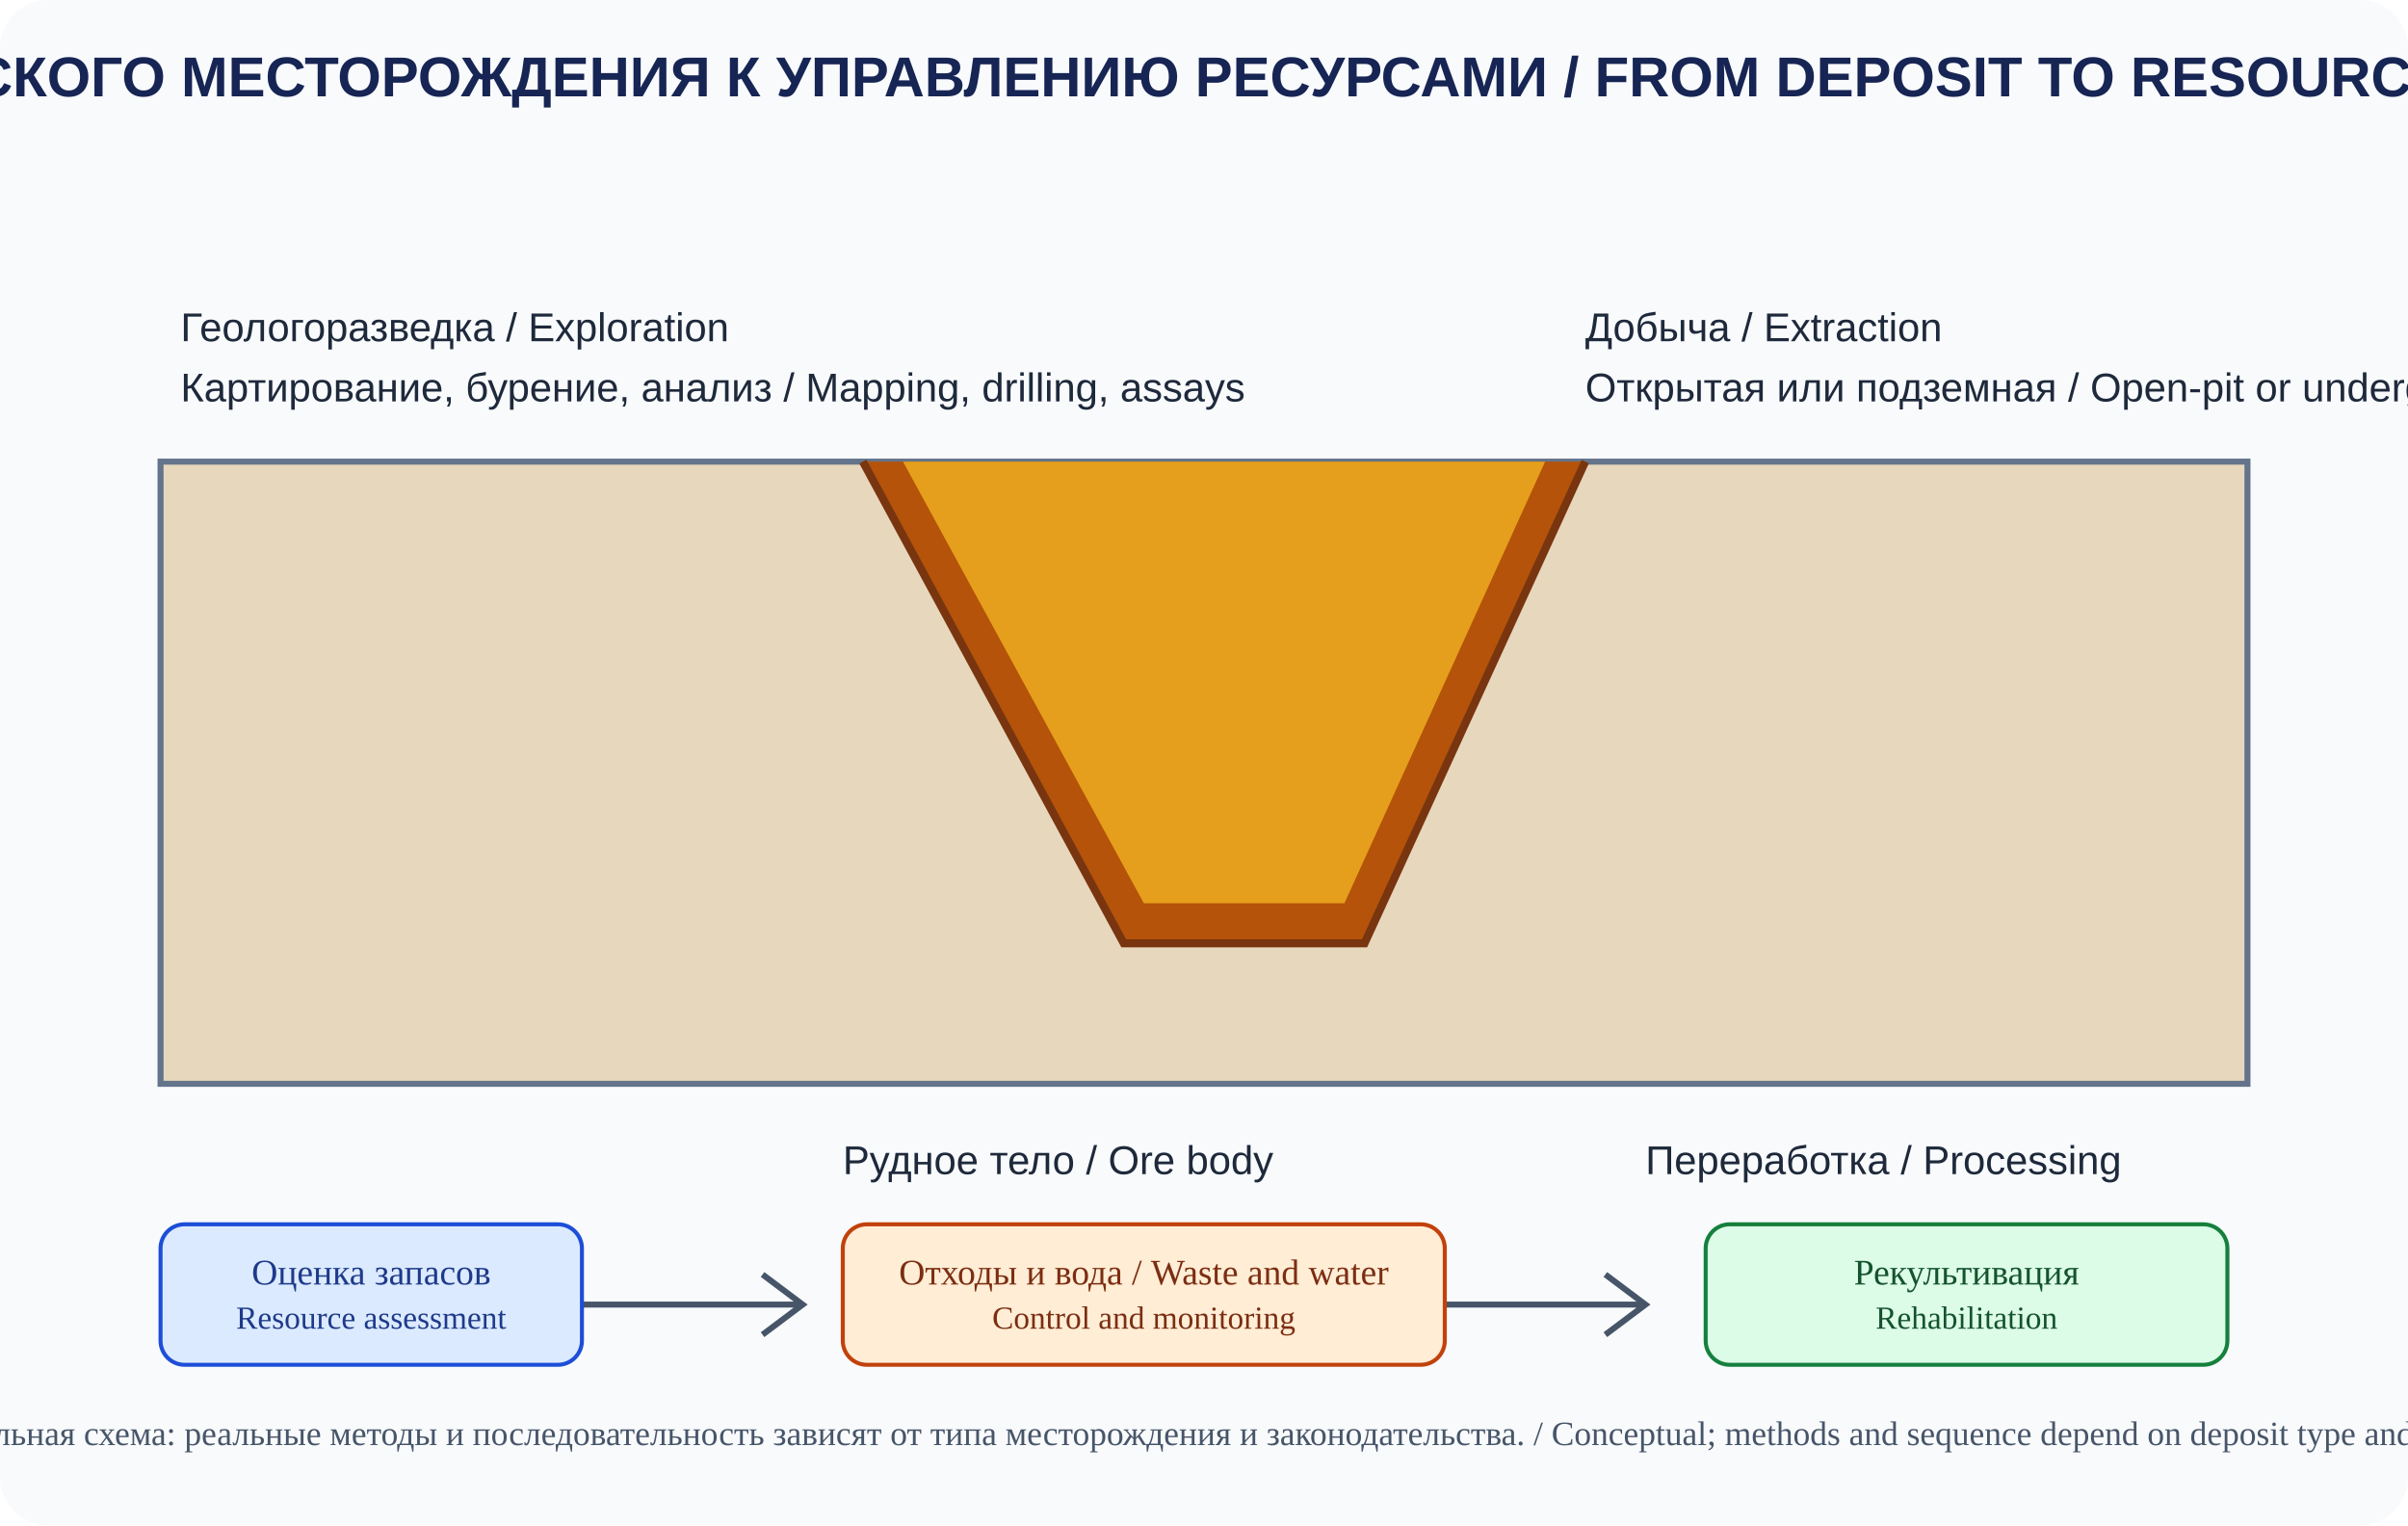
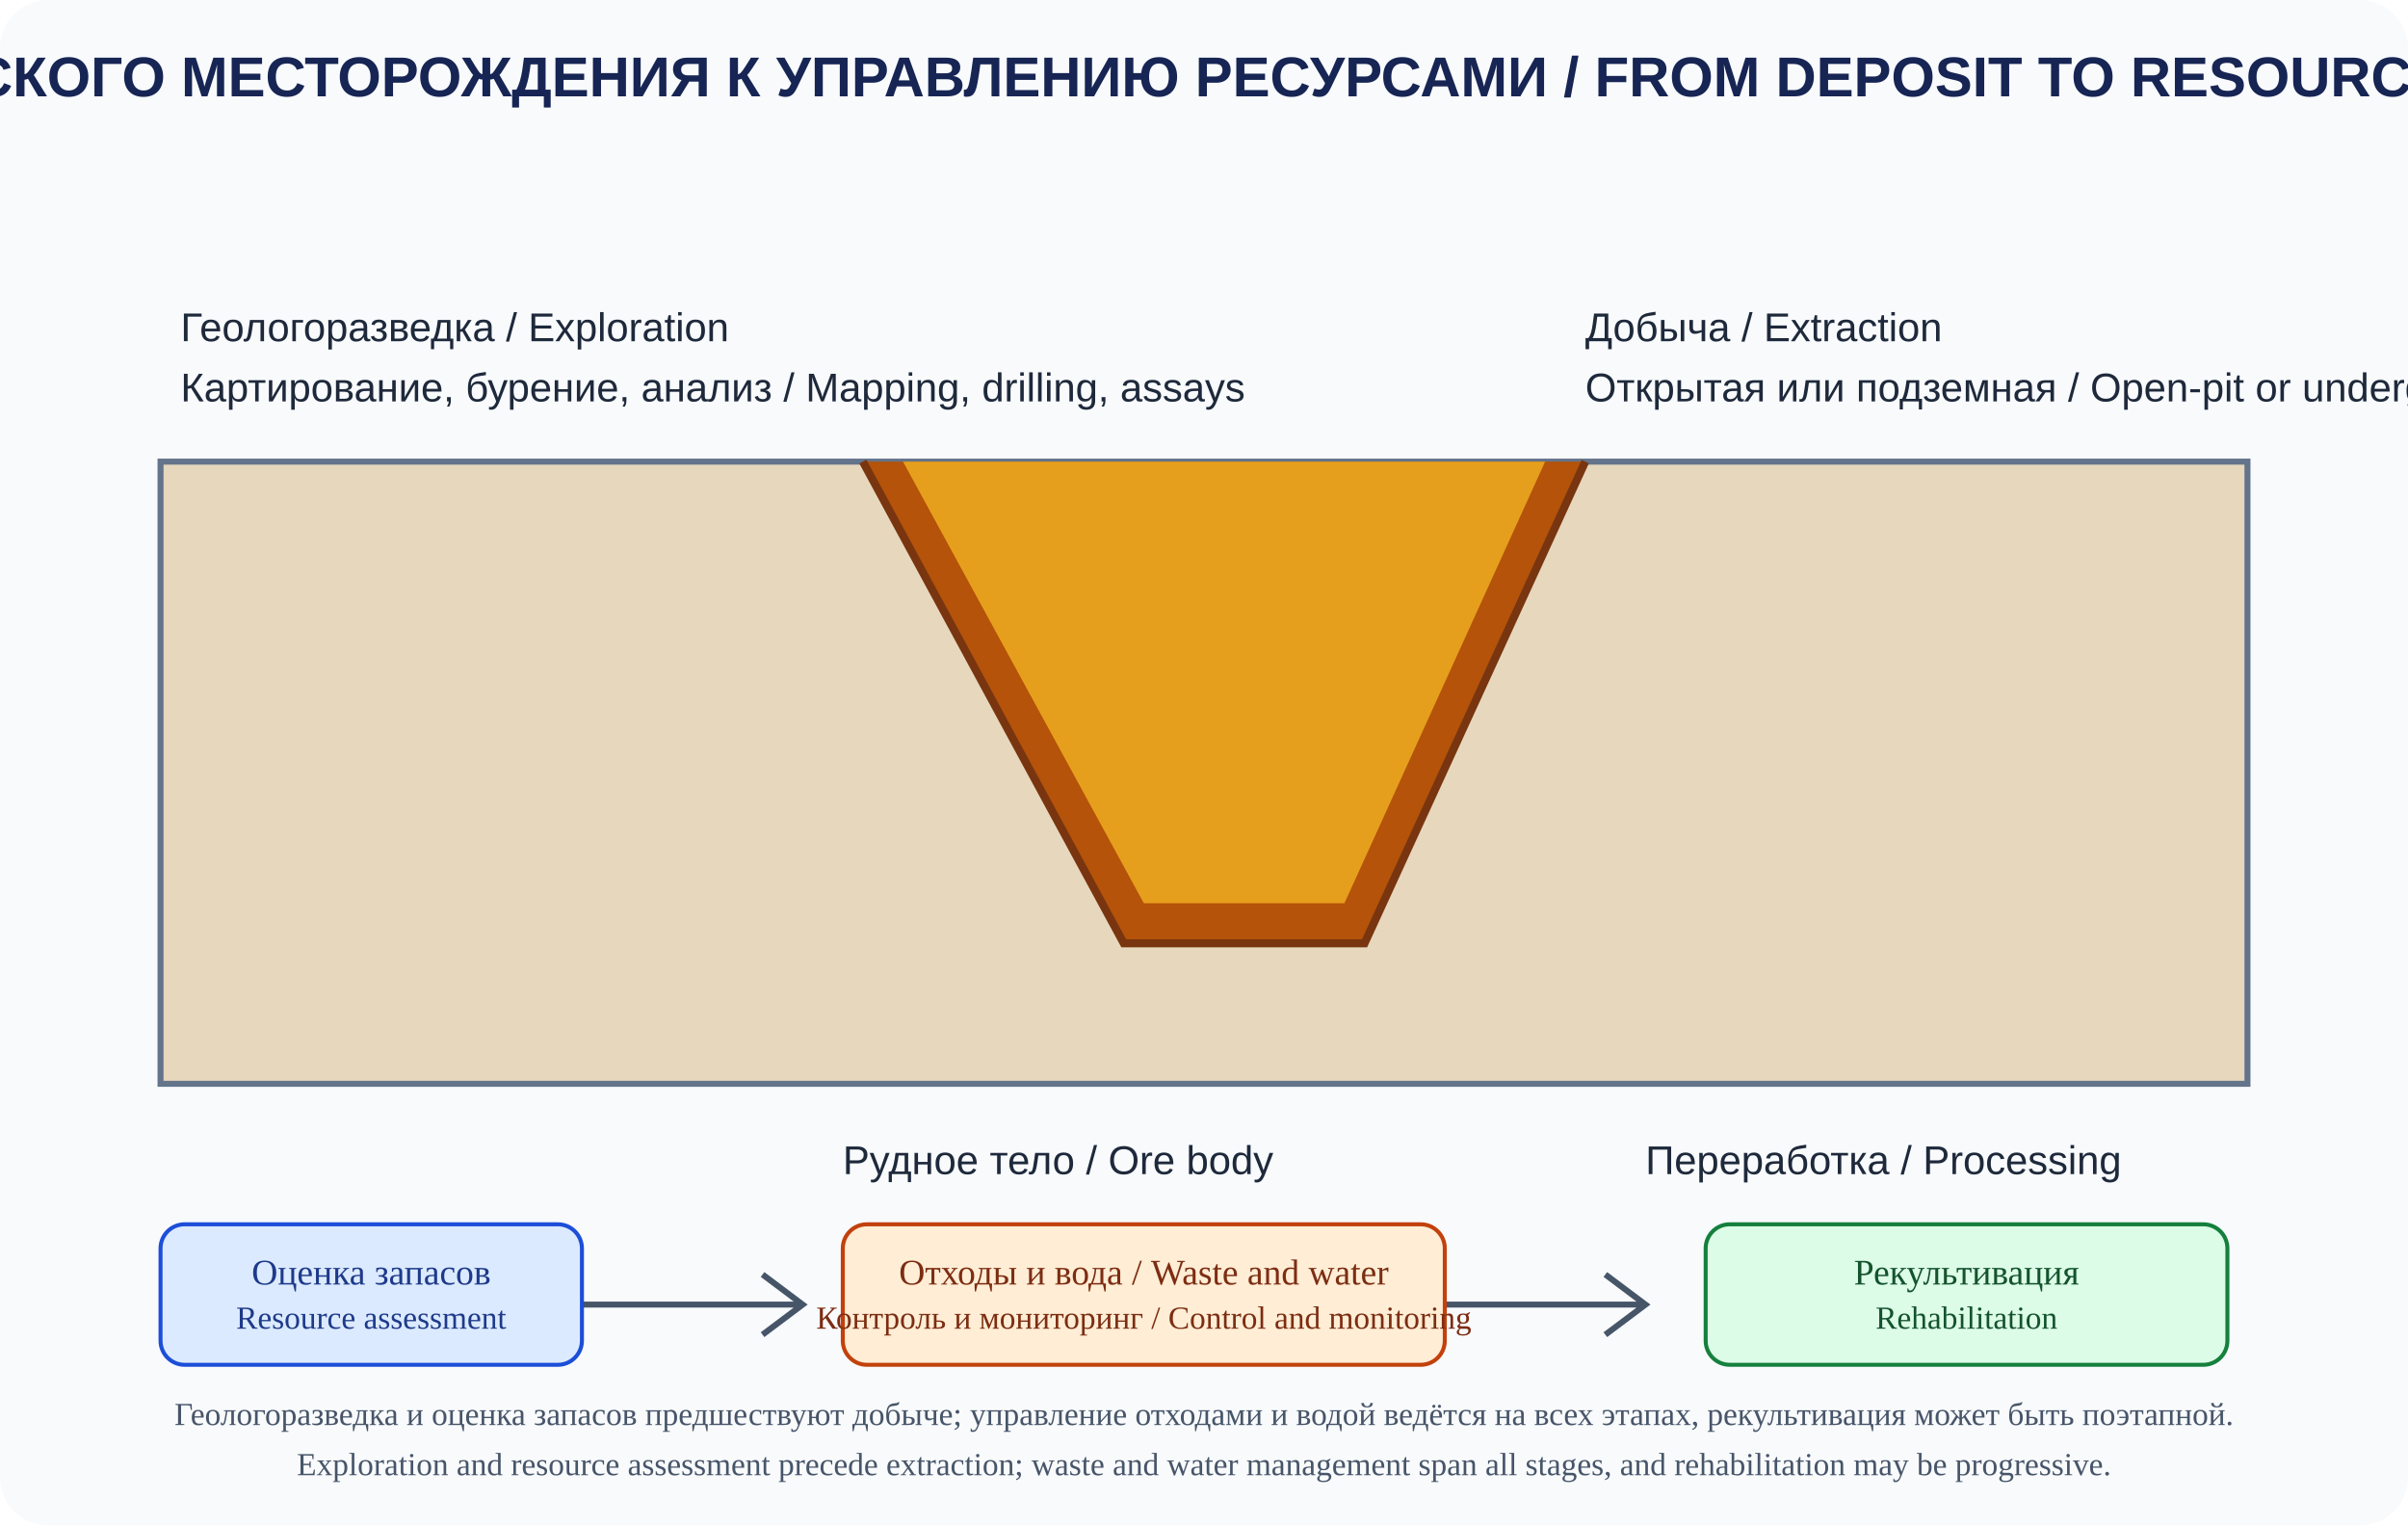
<svg xmlns="http://www.w3.org/2000/svg" viewBox="0 0 1200 760" role="img" aria-labelledby="title desc">
  <rect width="1200" height="760" rx="24" fill="#f8fafc" />
  <text x="600" y="48" text-anchor="middle" font-family="Arial,sans-serif" font-size="28" font-weight="700" fill="#172554">ОТ ГЕОЛОГИЧЕСКОГО МЕСТОРОЖДЕНИЯ К УПРАВЛЕНИЮ РЕСУРСАМИ / FROM DEPOSIT TO RESOURCE MANAGEMENT</text>
  <path d="M80 230 L1120 230 L1120 540 L80 540Z" fill="#e7d7bd" stroke="#64748b" stroke-width="3" />
  <path d="M430 230 L560 470 L680 470 L790 230" fill="#b45309" stroke="#78350f" stroke-width="4" />
  <path d="M450 230 L570 450 L670 450 L770 230" fill="#fbbf24" opacity=".7" />
  <g font-family="Arial,sans-serif" font-size="20" fill="#1e293b">
    <text x="90" y="170">Геологоразведка / Exploration</text>
    <text x="90" y="200">Картирование, бурение, анализ / Mapping, drilling, assays</text>
    <text x="420" y="585">Рудное тело / Ore body</text>
    <text x="790" y="170">Добыча / Extraction</text>
    <text x="790" y="200">Открытая или подземная / Open-pit or underground</text>
    <text x="820" y="585">Переработка / Processing</text>
  </g>
  <g stroke="#475569" stroke-width="3" fill="none">
    <path d="M250 650 L400 650 M380 635 L400 650 L380 665" />
    <path d="M670 650 L820 650 M800 635 L820 650 L800 665" />
  </g>
  <rect x="80" y="610" width="210" height="70" rx="12" fill="#dbeafe" stroke="#1d4ed8" stroke-width="2" />
  <text x="185" y="640" text-anchor="middle" font-size="18" fill="#1e3a8a">Оценка запасов</text>
  <text x="185" y="662" text-anchor="middle" font-size="16" fill="#1e3a8a">Resource assessment</text>
  <rect x="420" y="610" width="300" height="70" rx="12" fill="#ffedd5" stroke="#c2410c" stroke-width="2" />
  <text x="570" y="640" text-anchor="middle" font-size="18" fill="#7c2d12">Отходы и вода / Waste and water</text>
-   <text x="570" y="662" text-anchor="middle" font-size="16" fill="#7c2d12">Control and monitoring</text>
+   <text x="570" y="662" text-anchor="middle" font-size="16" fill="#7c2d12">Контроль и мониторинг / Control and monitoring</text>
  <rect x="850" y="610" width="260" height="70" rx="12" fill="#dcfce7" stroke="#15803d" stroke-width="2" />
  <text x="980" y="640" text-anchor="middle" font-size="18" fill="#14532d">Рекультивация</text>
  <text x="980" y="662" text-anchor="middle" font-size="16" fill="#14532d">Rehabilitation</text>
-   <text x="600" y="720" text-anchor="middle" font-size="17" fill="#475569">Концептуальная схема: реальные методы и последовательность зависят от типа месторождения и законодательства. / Conceptual; methods and sequence depend on deposit type and regulation.</text>
+   <text x="600" y="710" text-anchor="middle" font-size="16" fill="#475569">Геологоразведка и оценка запасов предшествуют добыче; управление отходами и водой ведётся на всех этапах, рекультивация может быть поэтапной.</text>
+   <text x="600" y="735" text-anchor="middle" font-size="16" fill="#475569">Exploration and resource assessment precede extraction; waste and water management span all stages, and rehabilitation may be progressive.</text>
</svg>
